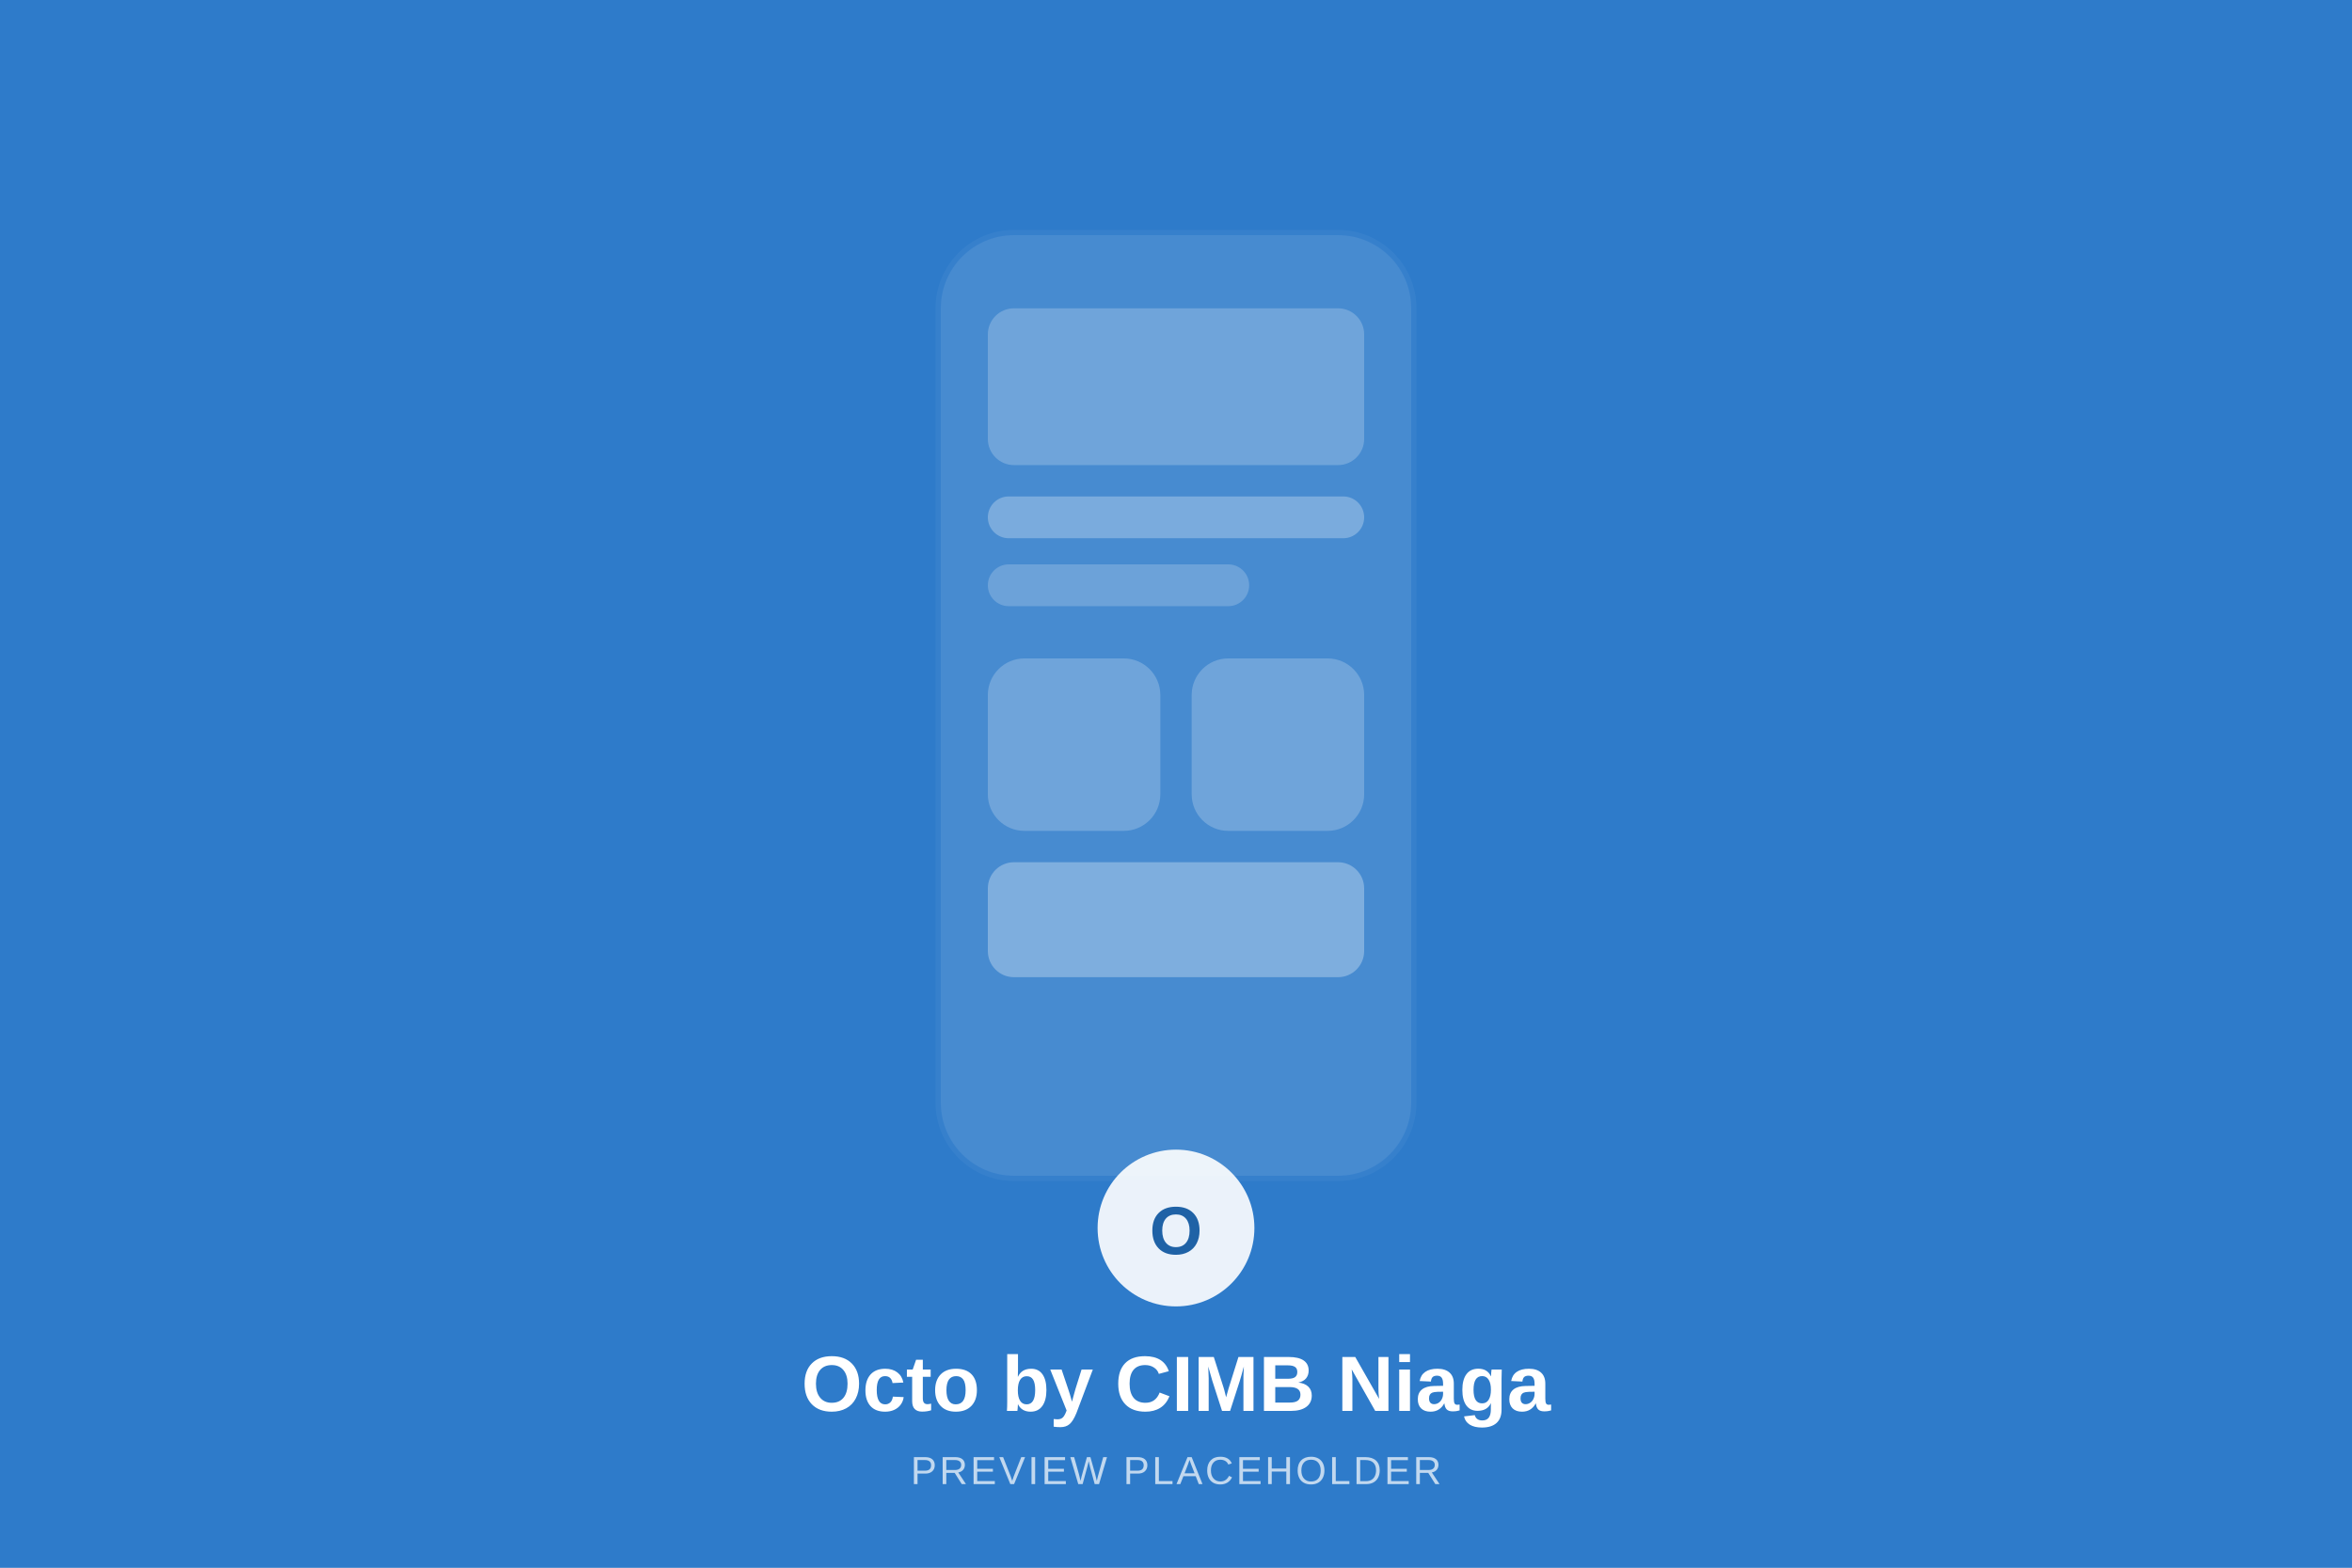
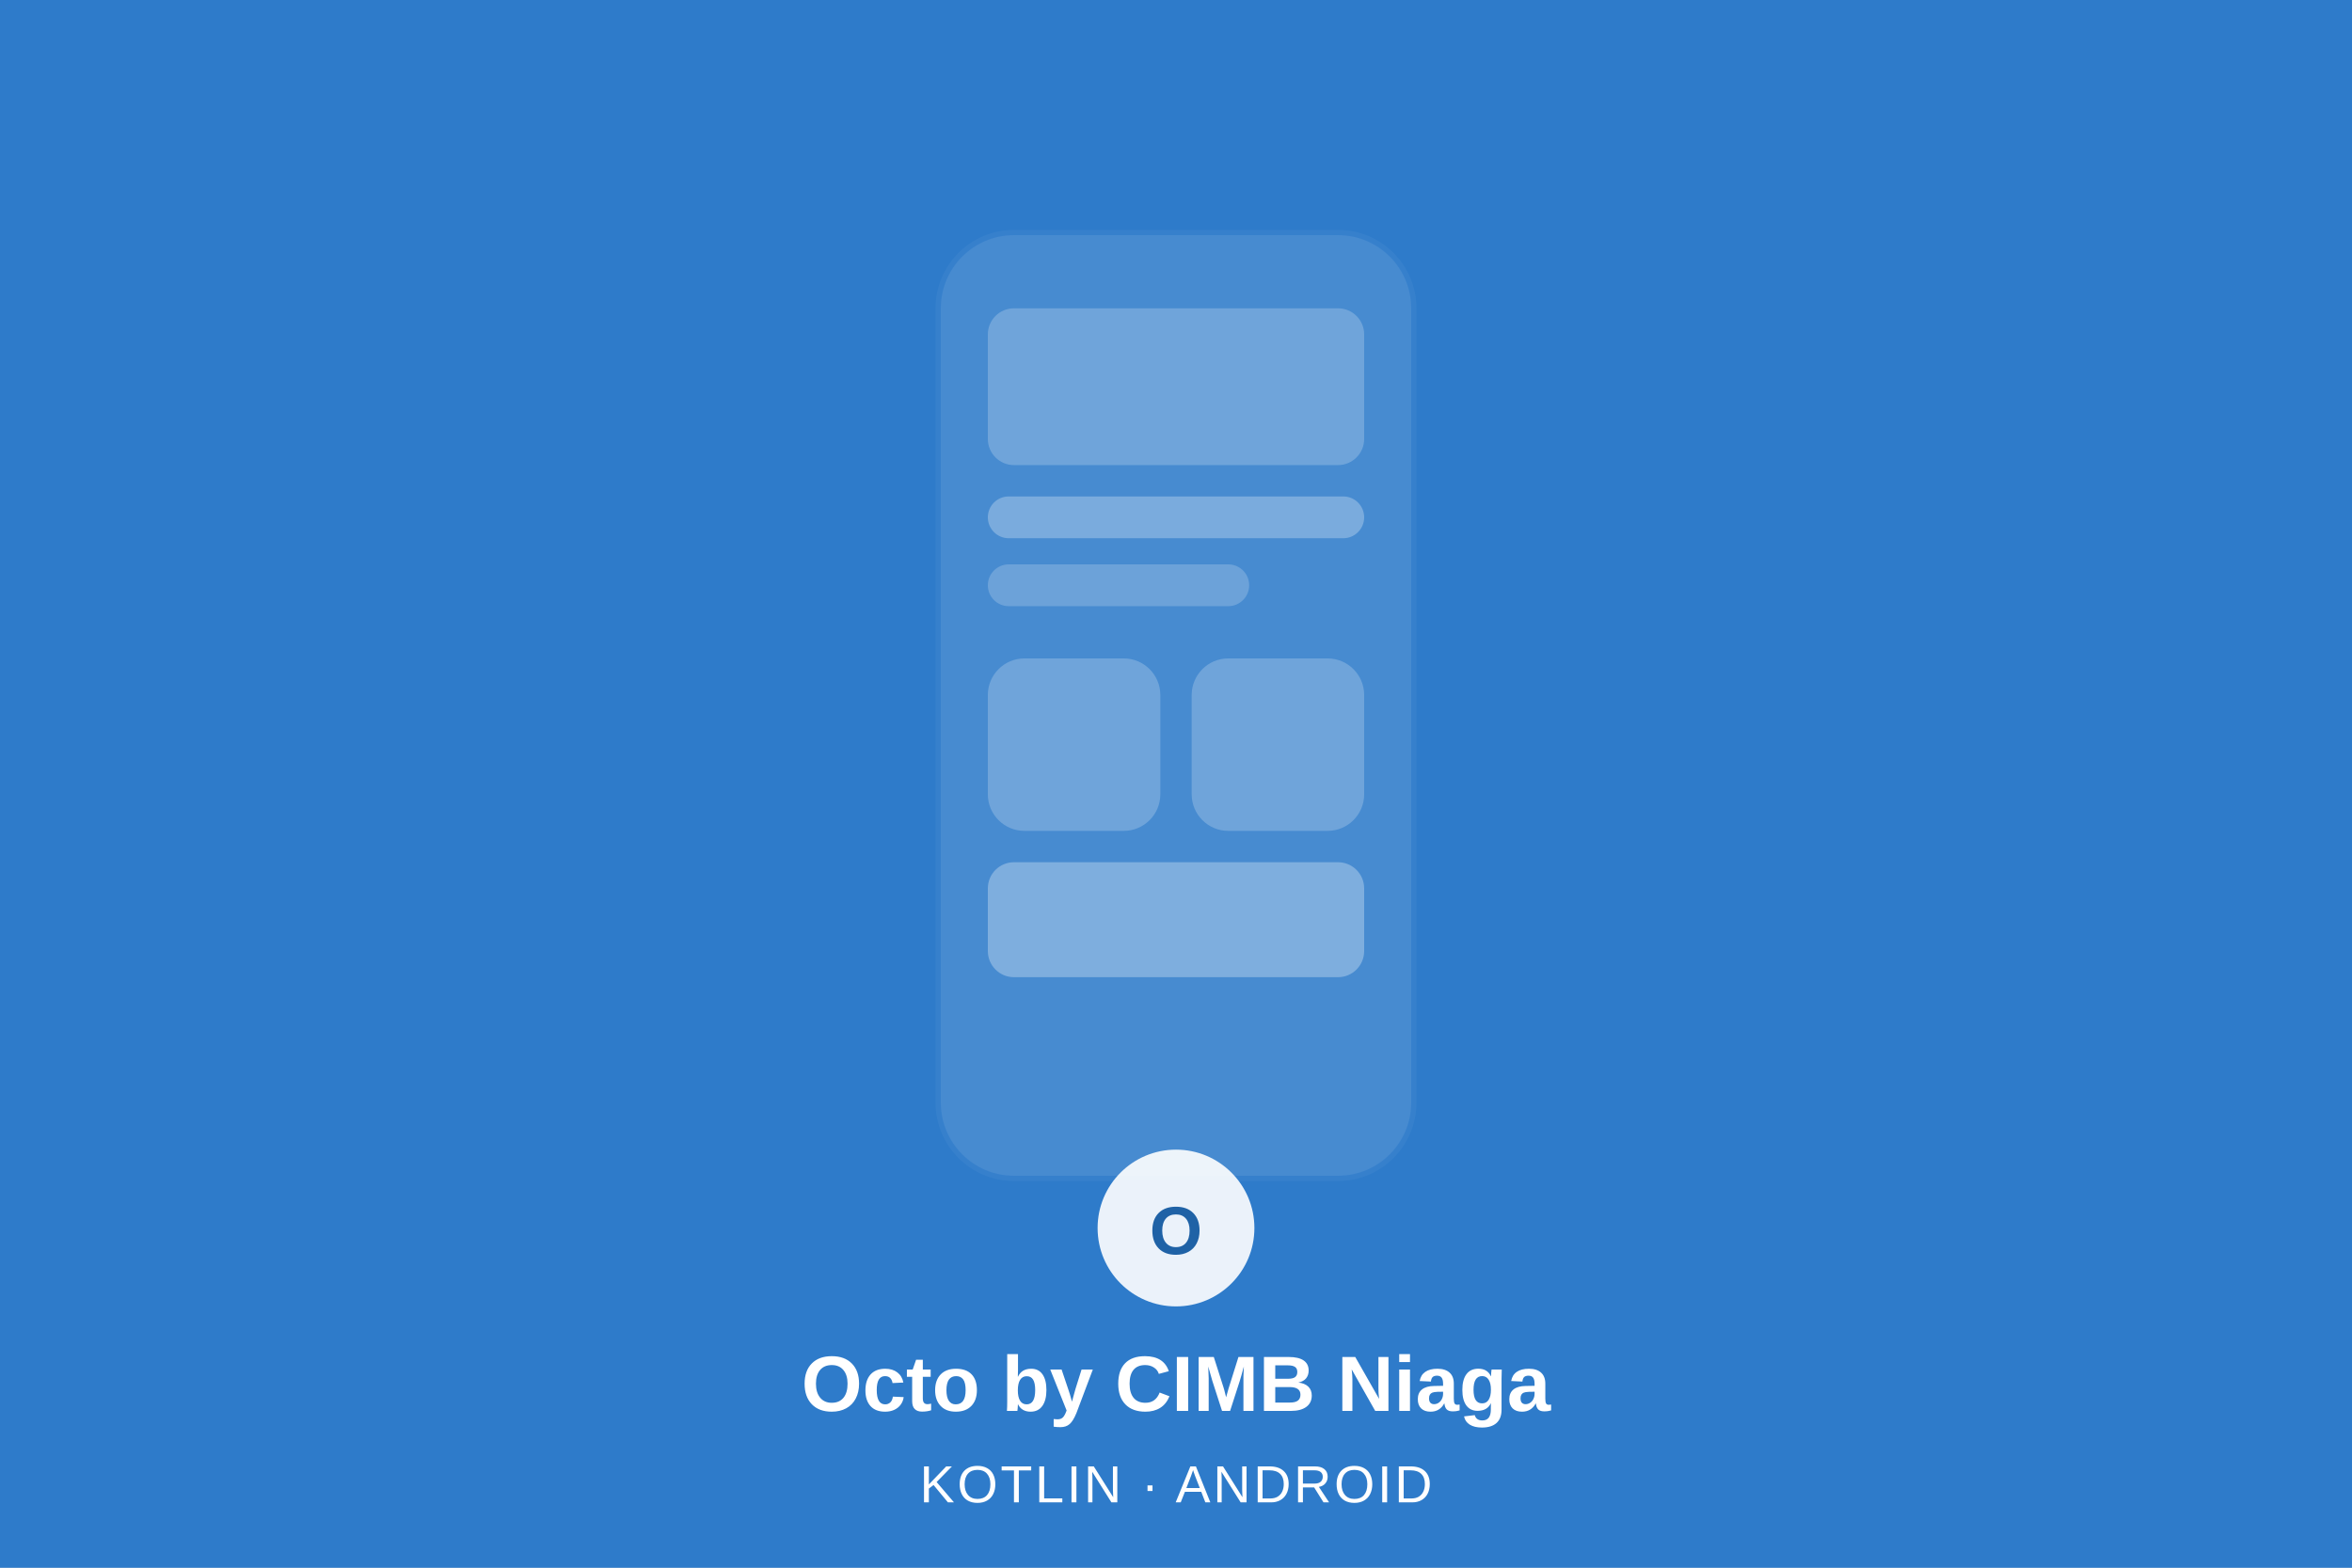
<svg xmlns="http://www.w3.org/2000/svg" width="900" height="600" viewBox="0 0 900 600">
  <rect width="900" height="600" fill="#1F62A6" />
  <rect width="900" height="600" fill="#3B8FE8" opacity="0.55" />
  <rect x="360" y="90" width="180" height="360" rx="28" fill="#FFFFFF" opacity="0.12" stroke="#FFFFFF" stroke-opacity="0.35" stroke-width="4" />
  <rect x="378" y="118" width="144" height="60" rx="10" fill="#FFFFFF" opacity="0.22" />
  <rect x="378" y="190" width="144" height="16" rx="8" fill="#FFFFFF" opacity="0.28" />
  <rect x="378" y="216" width="100" height="16" rx="8" fill="#FFFFFF" opacity="0.2" />
  <rect x="378" y="252" width="66" height="66" rx="14" fill="#FFFFFF" opacity="0.22" />
  <rect x="456" y="252" width="66" height="66" rx="14" fill="#FFFFFF" opacity="0.22" />
  <rect x="378" y="330" width="144" height="44" rx="10" fill="#FFFFFF" opacity="0.3" />
  <circle cx="450" cy="470" r="30" fill="#FFFFFF" opacity="0.9" />
  <text x="450" y="480" font-family="Arial, sans-serif" font-size="26" font-weight="800" fill="#1F62A6" text-anchor="middle">O</text>
  <text x="450" y="540" font-family="Arial, sans-serif" font-size="30" font-weight="800" fill="#FFFFFF" text-anchor="middle">Octo by CIMB Niaga</text>
-   <text x="450" y="568" font-family="Arial, sans-serif" font-size="15" fill="#FFFFFF" fill-opacity="0.7" text-anchor="middle" letter-spacing="1">PREVIEW PLACEHOLDER</text>
+   <text x="450" y="575" font-family="Arial, sans-serif" font-size="20" fill="#FFFFFF" text-anchor="middle" letter-spacing="1">KOTLIN · ANDROID</text>
</svg>
